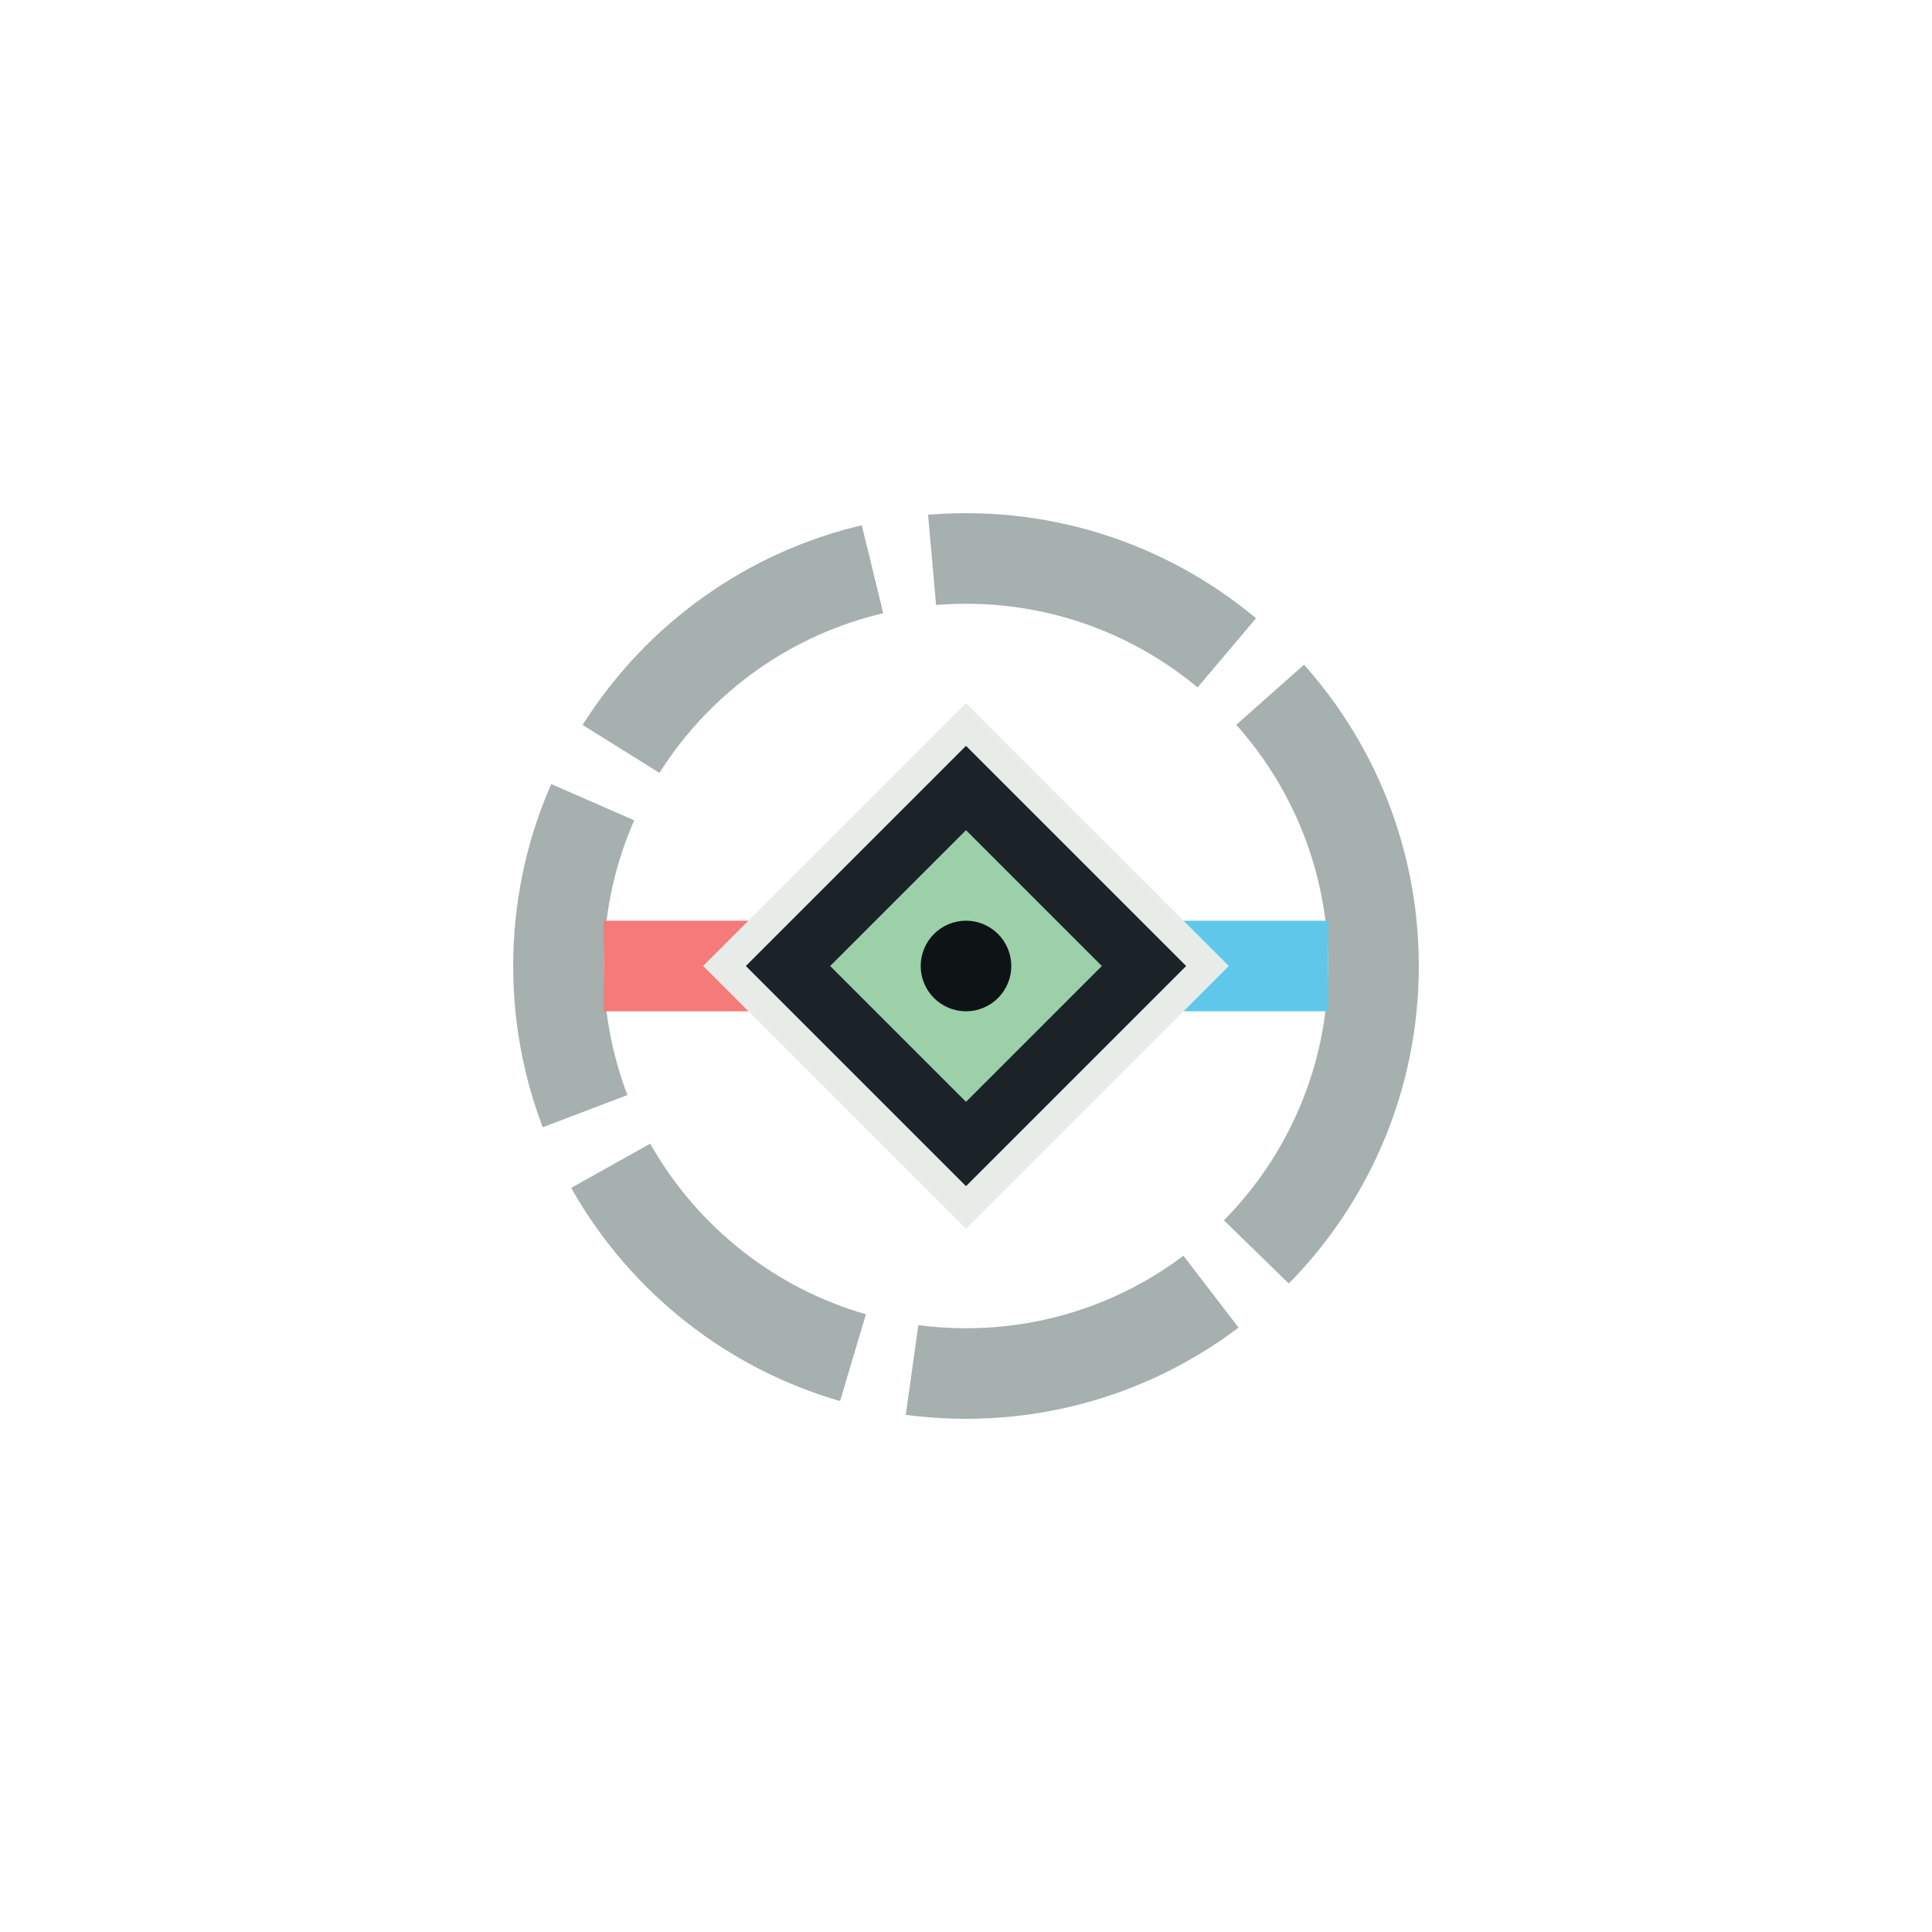
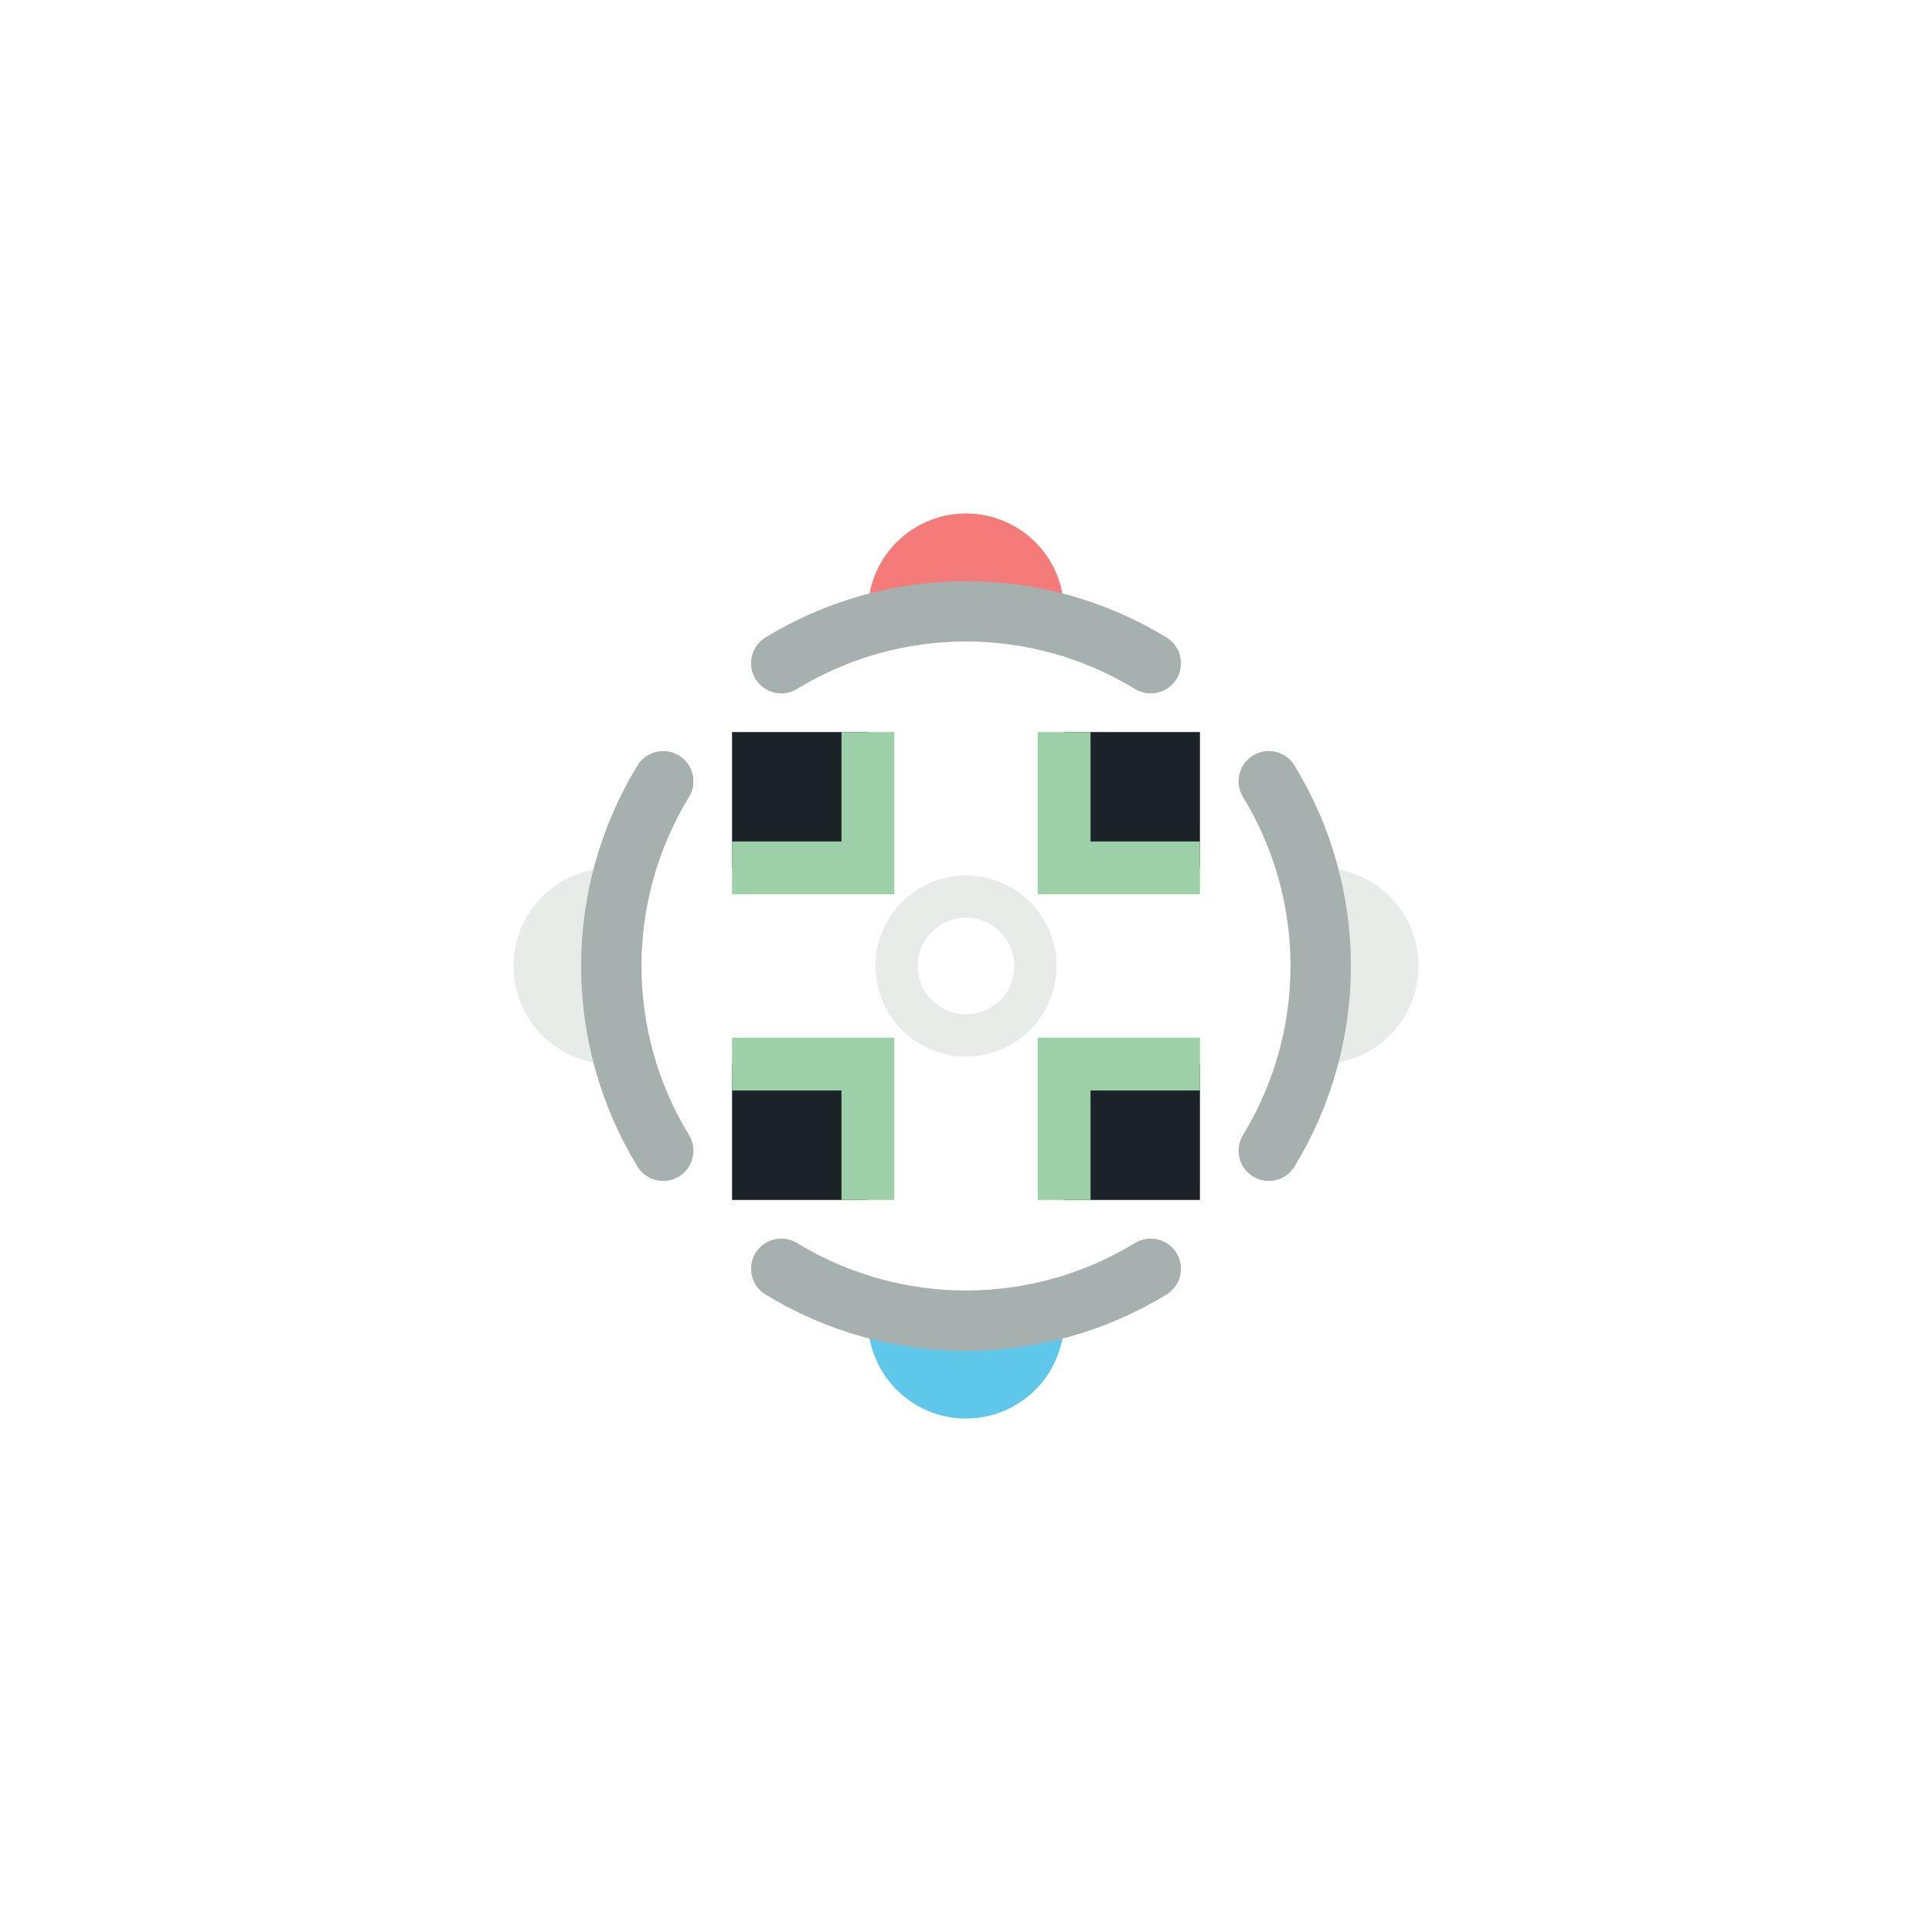
<svg xmlns="http://www.w3.org/2000/svg" viewBox="0 0 1024 1024">
  <g transform="translate(256 256) scale(8)">
-     <circle cx="32" cy="32" r="27" fill="none" stroke="#a6b0ae" stroke-width="6" stroke-dasharray="21 4" />
-     <path fill="#f57a7a" d="M8 29h17l7 3-7 3H8Z" />
-     <path fill="#5fc8ea" d="M56 29H39l-7 3 7 3h17Z" />
-     <path fill="#1b2328" stroke="#e7ece9" stroke-width="2" d="m32 16 16 16-16 16-16-16Z" />
-     <path fill="#9bd0a9" d="m32 23 9 9-9 9-9-9Z" />
-     <circle cx="32" cy="32" r="3" fill="#0e1316" />
+     <path fill="#f57a7a" d="M25.56 9.4a6.5 6.5 0 1 1 12.88 0 23.5 23.5 0 0 0-12.88 0Z" />
+     <path fill="#e7ece9" d="M54.6 25.56a6.5 6.5 0 1 1 0 12.88 23.5 23.5 0 0 0 0-12.88ZM9.4 38.44a6.5 6.5 0 1 1 0-12.88 23.5 23.5 0 0 0 0 12.88Z" />
+     <path fill="#5fc8ea" d="M38.44 54.6a6.5 6.5 0 1 1-12.88 0 23.5 23.5 0 0 0 12.88 0Z" />
+     <path fill="none" stroke="#a6b0ae" stroke-width="4" stroke-linecap="round" d="M19.76 11.94a23.5 23.5 0 0 1 24.48 0m7.82 7.82a23.5 23.5 0 0 1 0 24.48m-7.82 7.82a23.5 23.5 0 0 1-24.48 0m-7.82-7.82a23.5 23.5 0 0 1 0-24.48" />
+     <path fill="#1b2328" d="M16.5 16.5h9v9h-9Zm22 0h9v9h-9Zm0 22h9v9h-9Zm-22 0h9v9h-9Z" />
+     <path fill="none" stroke="#9bd0a9" stroke-width="3.5" d="M16.5 25.5h9v-9m22 9h-9v-9m9 22h-9v9m-22-9h9v9" />
+     <circle cx="32" cy="32" r="4.6" fill="none" stroke="#e7ece9" stroke-width="2.8" />
  </g>
</svg>
